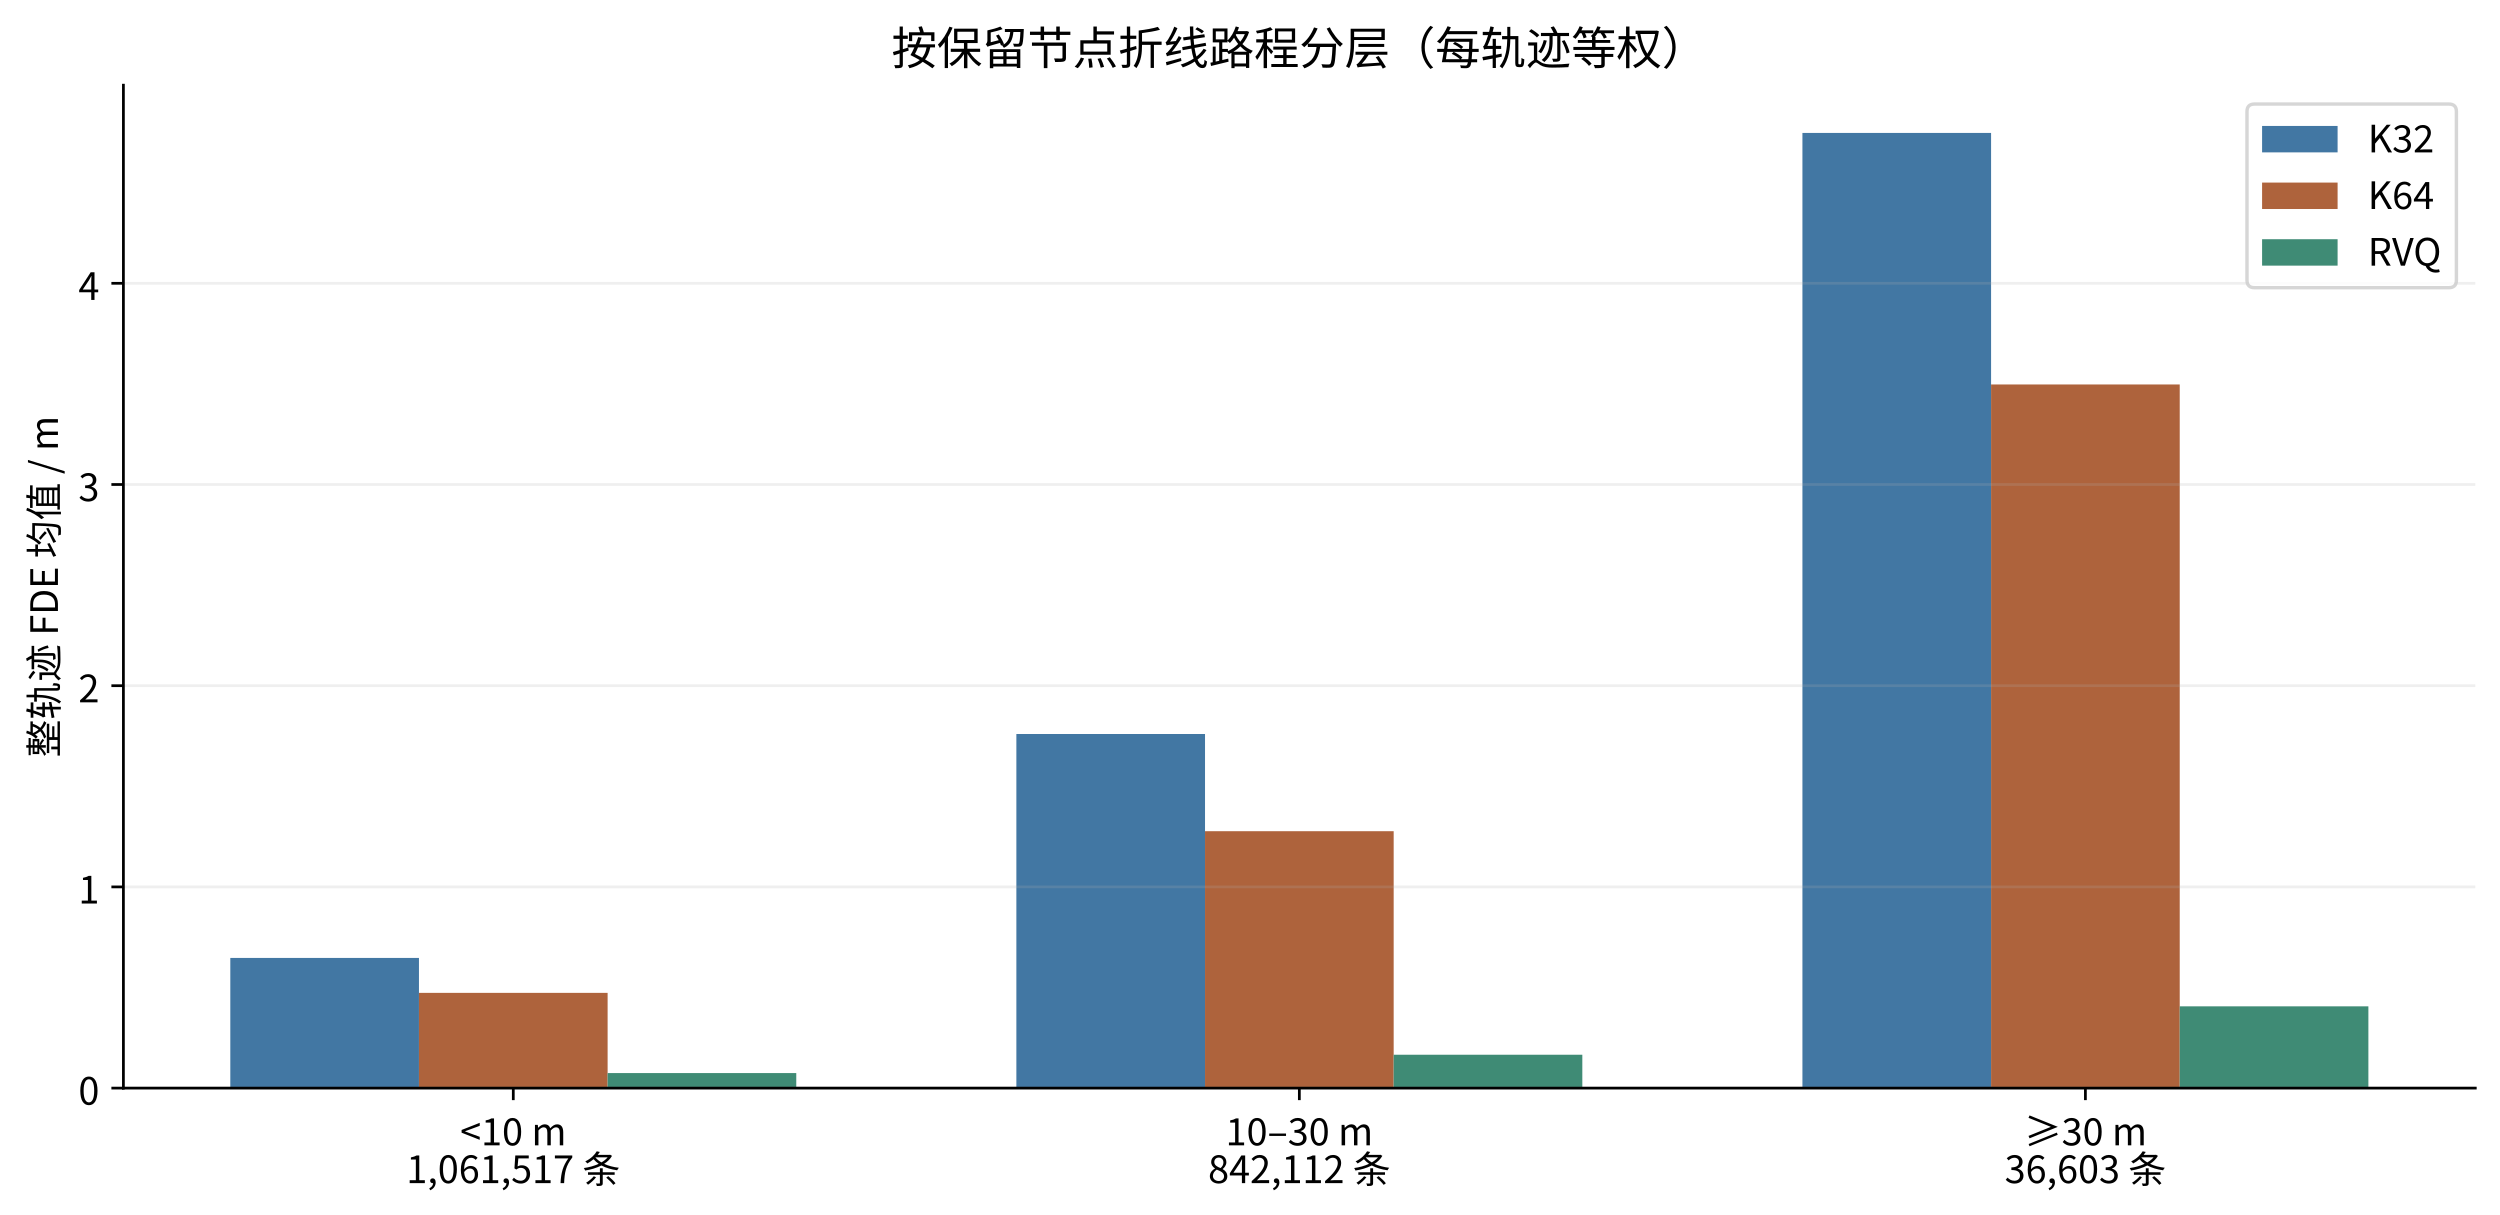
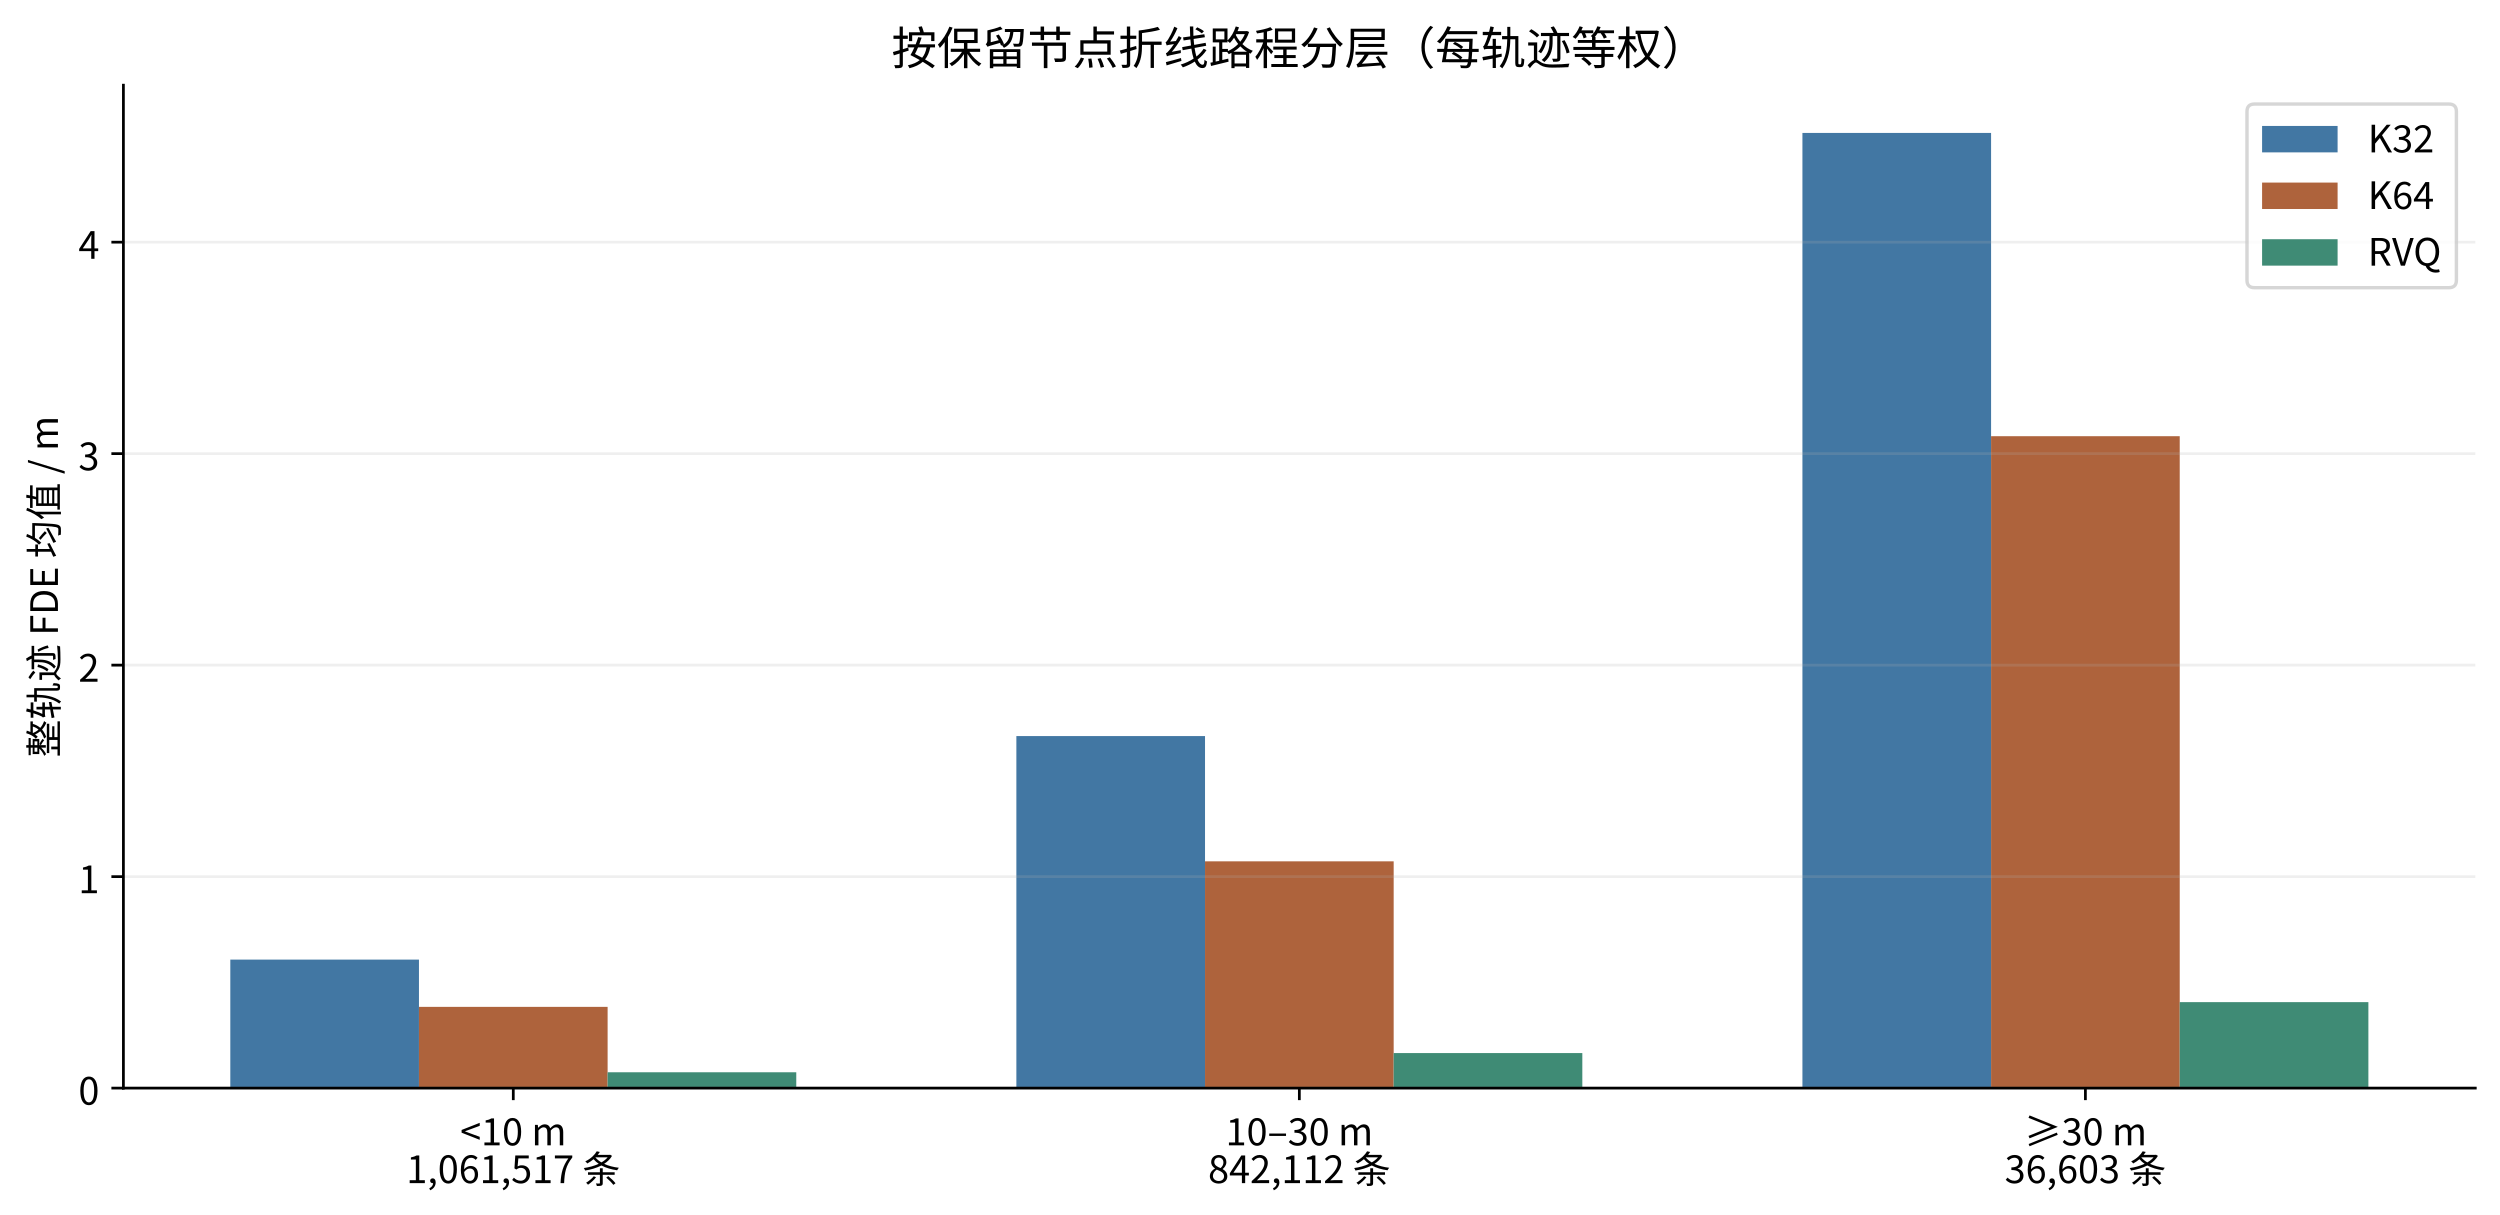
<svg xmlns="http://www.w3.org/2000/svg" xmlns:xlink="http://www.w3.org/1999/xlink" width="728.4pt" height="354pt" viewBox="0 0 728.4 354" version="1.1">
  <defs>
    <style type="text/css">*{stroke-linejoin: round; stroke-linecap: butt}</style>
  </defs>
  <g id="figure_1">
    <g id="patch_1">
      <path d="M 0 354  L 728.4 354  L 728.4 0  L 0 0  z " style="fill: #ffffff" />
    </g>
    <g id="axes_1">
      <g id="patch_2">
        <path d="M 35.955 317.03  L 721.2 317.03  L 721.2 24.816  L 35.955 24.816  z " style="fill: #ffffff" />
      </g>
      <g id="patch_3">
-         <path d="M 67.102 317.03  L 122.068 317.03  L 122.068 279.1  L 67.102 279.1  z " clip-path="url(#p70d220ef58)" style="fill: #4277a3" />
+         <path d="M 67.102 317.03  L 122.068 317.03  L 122.068 279.591  L 67.102 279.591  z " clip-path="url(#p45d9bda722)" style="fill: #4277a3" />
      </g>
      <g id="patch_4">
-         <path d="M 296.128 317.03  L 351.094 317.03  L 351.094 213.856  L 296.128 213.856  z " clip-path="url(#p70d220ef58)" style="fill: #4277a3" />
+         <path d="M 296.128 317.03  L 351.094 317.03  L 351.094 214.469  L 296.128 214.469  z " clip-path="url(#p45d9bda722)" style="fill: #4277a3" />
      </g>
      <g id="patch_5">
-         <path d="M 525.154 317.03  L 580.12 317.03  L 580.12 38.731  L 525.154 38.731  z " clip-path="url(#p70d220ef58)" style="fill: #4277a3" />
+         <path d="M 525.154 317.03  L 580.12 317.03  L 580.12 38.731  L 525.154 38.731  z " clip-path="url(#p45d9bda722)" style="fill: #4277a3" />
      </g>
      <g id="patch_6">
-         <path d="M 122.068 317.03  L 177.035 317.03  L 177.035 289.278  L 122.068 289.278  z " clip-path="url(#p70d220ef58)" style="fill: #ae633c" />
+         <path d="M 122.068 317.03  L 177.035 317.03  L 177.035 293.37  L 122.068 293.37  z " clip-path="url(#p45d9bda722)" style="fill: #ae633c" />
      </g>
      <g id="patch_7">
-         <path d="M 351.094 317.03  L 406.06 317.03  L 406.06 242.186  L 351.094 242.186  z " clip-path="url(#p70d220ef58)" style="fill: #ae633c" />
+         <path d="M 351.094 317.03  L 406.06 317.03  L 406.06 250.959  L 351.094 250.959  z " clip-path="url(#p45d9bda722)" style="fill: #ae633c" />
      </g>
      <g id="patch_8">
-         <path d="M 580.12 317.03  L 635.086 317.03  L 635.086 112.017  L 580.12 112.017  z " clip-path="url(#p70d220ef58)" style="fill: #ae633c" />
+         <path d="M 580.12 317.03  L 635.086 317.03  L 635.086 127.097  L 580.12 127.097  z " clip-path="url(#p45d9bda722)" style="fill: #ae633c" />
      </g>
      <g id="patch_9">
-         <path d="M 177.035 317.03  L 232.001 317.03  L 232.001 312.643  L 177.035 312.643  z " clip-path="url(#p70d220ef58)" style="fill: #3f8b75" />
+         <path d="M 177.035 317.03  L 232.001 317.03  L 232.001 312.419  L 177.035 312.419  z " clip-path="url(#p45d9bda722)" style="fill: #3f8b75" />
      </g>
      <g id="patch_10">
-         <path d="M 406.06 317.03  L 461.026 317.03  L 461.026 307.31  L 406.06 307.31  z " clip-path="url(#p70d220ef58)" style="fill: #3f8b75" />
+         <path d="M 406.06 317.03  L 461.026 317.03  L 461.026 306.813  L 406.06 306.813  z " clip-path="url(#p45d9bda722)" style="fill: #3f8b75" />
      </g>
      <g id="patch_11">
-         <path d="M 635.086 317.03  L 690.052 317.03  L 690.052 293.197  L 635.086 293.197  z " clip-path="url(#p70d220ef58)" style="fill: #3f8b75" />
+         <path d="M 635.086 317.03  L 690.052 317.03  L 690.052 291.979  L 635.086 291.979  z " clip-path="url(#p45d9bda722)" style="fill: #3f8b75" />
      </g>
      <g id="matplotlib.axis_1">
        <g id="xtick_1">
          <g id="line2d_1">
            <defs>
-               <path id="mc165986321" d="M 0 0  L 0 3.5  " style="stroke: #000000; stroke-width: 0.8" />
+               <path id="m6e697186c0" d="M 0 0  L 0 3.5  " style="stroke: #000000; stroke-width: 0.8" />
            </defs>
            <g>
-               <use xlink:href="#mc165986321" x="149.551" y="317.03" style="stroke: #000000; stroke-width: 0.8" />
+               <use xlink:href="#m6e697186c0" x="149.551" y="317.03" style="stroke: #000000; stroke-width: 0.8" />
            </g>
          </g>
          <g id="text_1">
            <text style="font-size: 11px; font-family: 'Noto Sans CJK SC'" transform="translate(134.0689 333.7095)">&lt;10 m</text>
            <text style="font-size: 11px; font-family: 'Noto Sans CJK SC'" transform="translate(118.3939 344.7095)">1,061,517 条</text>
          </g>
        </g>
        <g id="xtick_2">
          <g id="line2d_2">
            <g>
-               <use xlink:href="#mc165986321" x="378.577" y="317.03" style="stroke: #000000; stroke-width: 0.8" />
+               <use xlink:href="#m6e697186c0" x="378.577" y="317.03" style="stroke: #000000; stroke-width: 0.8" />
            </g>
          </g>
          <g id="text_2">
            <text style="font-size: 11px; font-family: 'Noto Sans CJK SC'" transform="translate(357.0944 333.7095)">10–30 m</text>
            <text style="font-size: 11px; font-family: 'Noto Sans CJK SC'" transform="translate(352.0009 344.7095)">842,112 条</text>
          </g>
        </g>
        <g id="xtick_3">
          <g id="line2d_3">
            <g>
-               <use xlink:href="#mc165986321" x="607.603" y="317.03" style="stroke: #000000; stroke-width: 0.8" />
+               <use xlink:href="#m6e697186c0" x="607.603" y="317.03" style="stroke: #000000; stroke-width: 0.8" />
            </g>
          </g>
          <g id="text_3">
            <text style="font-size: 11px; font-family: 'Noto Sans CJK SC'" transform="translate(589.6728 333.7095)">≥30 m</text>
            <text style="font-size: 11px; font-family: 'Noto Sans CJK SC'" transform="translate(584.0791 344.7095)">36,603 条</text>
          </g>
        </g>
      </g>
      <g id="matplotlib.axis_2">
        <g id="ytick_1">
          <g id="line2d_4">
-             <path d="M 35.955 317.03  L 721.2 317.03  " clip-path="url(#p70d220ef58)" style="fill: none; stroke: #b0b0b0; stroke-opacity: 0.2; stroke-width: 0.8; stroke-linecap: square" />
+             <path d="M 35.955 317.03  L 721.2 317.03  " clip-path="url(#p45d9bda722)" style="fill: none; stroke: #b0b0b0; stroke-opacity: 0.2; stroke-width: 0.8; stroke-linecap: square" />
          </g>
          <g id="line2d_5">
            <defs>
-               <path id="mec64548129" d="M 0 0  L -3.5 0  " style="stroke: #000000; stroke-width: 0.8" />
+               <path id="m1314288f31" d="M 0 0  L -3.5 0  " style="stroke: #000000; stroke-width: 0.8" />
            </defs>
            <g>
-               <use xlink:href="#mec64548129" x="35.955" y="317.03" style="stroke: #000000; stroke-width: 0.8" />
+               <use xlink:href="#m1314288f31" x="35.955" y="317.03" style="stroke: #000000; stroke-width: 0.8" />
            </g>
          </g>
          <g id="text_4">
            <text style="font-size: 11px; font-family: 'Noto Sans CJK SC'; text-anchor: end" x="28.955" y="321.87" transform="rotate(-0 28.95469 321.8695)">0</text>
          </g>
        </g>
        <g id="ytick_2">
          <g id="line2d_6">
-             <path d="M 35.955 258.408  L 721.2 258.408  " clip-path="url(#p70d220ef58)" style="fill: none; stroke: #b0b0b0; stroke-opacity: 0.2; stroke-width: 0.8; stroke-linecap: square" />
+             <path d="M 35.955 255.411  L 721.2 255.411  " clip-path="url(#p45d9bda722)" style="fill: none; stroke: #b0b0b0; stroke-opacity: 0.2; stroke-width: 0.8; stroke-linecap: square" />
          </g>
          <g id="line2d_7">
            <g>
-               <use xlink:href="#mec64548129" x="35.955" y="258.408" style="stroke: #000000; stroke-width: 0.8" />
+               <use xlink:href="#m1314288f31" x="35.955" y="255.411" style="stroke: #000000; stroke-width: 0.8" />
            </g>
          </g>
          <g id="text_5">
-             <text style="font-size: 11px; font-family: 'Noto Sans CJK SC'; text-anchor: end" x="28.955" y="263.248" transform="rotate(-0 28.95469 263.2484)">1</text>
+             <text style="font-size: 11px; font-family: 'Noto Sans CJK SC'; text-anchor: end" x="28.955" y="260.251" transform="rotate(-0 28.95469 260.2513)">1</text>
          </g>
        </g>
        <g id="ytick_3">
          <g id="line2d_8">
-             <path d="M 35.955 199.787  L 721.2 199.787  " clip-path="url(#p70d220ef58)" style="fill: none; stroke: #b0b0b0; stroke-opacity: 0.2; stroke-width: 0.8; stroke-linecap: square" />
+             <path d="M 35.955 193.793  L 721.2 193.793  " clip-path="url(#p45d9bda722)" style="fill: none; stroke: #b0b0b0; stroke-opacity: 0.2; stroke-width: 0.8; stroke-linecap: square" />
          </g>
          <g id="line2d_9">
            <g>
-               <use xlink:href="#mec64548129" x="35.955" y="199.787" style="stroke: #000000; stroke-width: 0.8" />
+               <use xlink:href="#m1314288f31" x="35.955" y="193.793" style="stroke: #000000; stroke-width: 0.8" />
            </g>
          </g>
          <g id="text_6">
-             <text style="font-size: 11px; font-family: 'Noto Sans CJK SC'; text-anchor: end" x="28.955" y="204.627" transform="rotate(-0 28.95469 204.6273)">2</text>
+             <text style="font-size: 11px; font-family: 'Noto Sans CJK SC'; text-anchor: end" x="28.955" y="198.633" transform="rotate(-0 28.95469 198.6331)">2</text>
          </g>
        </g>
        <g id="ytick_4">
          <g id="line2d_10">
-             <path d="M 35.955 141.166  L 721.2 141.166  " clip-path="url(#p70d220ef58)" style="fill: none; stroke: #b0b0b0; stroke-opacity: 0.2; stroke-width: 0.8; stroke-linecap: square" />
+             <path d="M 35.955 132.175  L 721.2 132.175  " clip-path="url(#p45d9bda722)" style="fill: none; stroke: #b0b0b0; stroke-opacity: 0.2; stroke-width: 0.8; stroke-linecap: square" />
          </g>
          <g id="line2d_11">
            <g>
-               <use xlink:href="#mec64548129" x="35.955" y="141.166" style="stroke: #000000; stroke-width: 0.8" />
+               <use xlink:href="#m1314288f31" x="35.955" y="132.175" style="stroke: #000000; stroke-width: 0.8" />
            </g>
          </g>
          <g id="text_7">
-             <text style="font-size: 11px; font-family: 'Noto Sans CJK SC'; text-anchor: end" x="28.955" y="146.006" transform="rotate(-0 28.95469 146.0062)">3</text>
+             <text style="font-size: 11px; font-family: 'Noto Sans CJK SC'; text-anchor: end" x="28.955" y="137.015" transform="rotate(-0 28.95469 137.0149)">3</text>
          </g>
        </g>
        <g id="ytick_5">
          <g id="line2d_12">
-             <path d="M 35.955 82.545  L 721.2 82.545  " clip-path="url(#p70d220ef58)" style="fill: none; stroke: #b0b0b0; stroke-opacity: 0.2; stroke-width: 0.8; stroke-linecap: square" />
+             <path d="M 35.955 70.557  L 721.2 70.557  " clip-path="url(#p45d9bda722)" style="fill: none; stroke: #b0b0b0; stroke-opacity: 0.2; stroke-width: 0.8; stroke-linecap: square" />
          </g>
          <g id="line2d_13">
            <g>
-               <use xlink:href="#mec64548129" x="35.955" y="82.545" style="stroke: #000000; stroke-width: 0.8" />
+               <use xlink:href="#m1314288f31" x="35.955" y="70.557" style="stroke: #000000; stroke-width: 0.8" />
            </g>
          </g>
          <g id="text_8">
-             <text style="font-size: 11px; font-family: 'Noto Sans CJK SC'; text-anchor: end" x="28.955" y="87.385" transform="rotate(-0 28.95469 87.38505)">4</text>
+             <text style="font-size: 11px; font-family: 'Noto Sans CJK SC'; text-anchor: end" x="28.955" y="75.397" transform="rotate(-0 28.95469 75.39663)">4</text>
          </g>
        </g>
        <g id="text_9">
          <text style="font-size: 11px; font-family: 'Noto Sans CJK SC'; text-anchor: middle" x="16.88" y="170.923" transform="rotate(-90 16.88 170.9228)">整轨迹 FDE 均值 / m</text>
        </g>
      </g>
      <g id="patch_12">
        <path d="M 35.955 317.03  L 35.955 24.816  " style="fill: none; stroke: #000000; stroke-width: 0.8; stroke-linejoin: miter; stroke-linecap: square" />
      </g>
      <g id="patch_13">
        <path d="M 35.955 317.03  L 721.2 317.03  " style="fill: none; stroke: #000000; stroke-width: 0.8; stroke-linejoin: miter; stroke-linecap: square" />
      </g>
      <g id="text_10">
        <text style="font-size: 13.2px; font-family: 'Noto Sans CJK SC'; text-anchor: middle" x="378.577" y="18.816" transform="rotate(-0 378.5771 18.816)">按保留节点折线路程分层（每轨迹等权）</text>
      </g>
      <g id="legend_1">
        <g id="patch_14">
          <path d="M 656.882 83.821  L 713.5 83.821  Q 715.7 83.821 715.7 81.621  L 715.7 32.516  Q 715.7 30.316 713.5 30.316  L 656.882 30.316  Q 654.682 30.316 654.682 32.516  L 654.682 81.621  Q 654.682 83.821 656.882 83.821  z " style="fill: #ffffff; opacity: 0.8; stroke: #cccccc; stroke-linejoin: miter" />
        </g>
        <g id="patch_15">
          <path d="M 659.082 44.396  L 681.082 44.396  L 681.082 36.696  L 659.082 36.696  z " style="fill: #4277a3" />
        </g>
        <g id="text_11">
          <text style="font-size: 11px; font-family: 'Noto Sans CJK SC'; text-anchor: start" x="689.882" y="44.396" transform="rotate(-0 689.8822 44.396)">K32</text>
        </g>
        <g id="patch_16">
          <path d="M 659.082 60.896  L 681.082 60.896  L 681.082 53.196  L 659.082 53.196  z " style="fill: #ae633c" />
        </g>
        <g id="text_12">
          <text style="font-size: 11px; font-family: 'Noto Sans CJK SC'; text-anchor: start" x="689.882" y="60.896" transform="rotate(-0 689.8822 60.896)">K64</text>
        </g>
        <g id="patch_17">
          <path d="M 659.082 77.396  L 681.082 77.396  L 681.082 69.696  L 659.082 69.696  z " style="fill: #3f8b75" />
        </g>
        <g id="text_13">
          <text style="font-size: 11px; font-family: 'Noto Sans CJK SC'; text-anchor: start" x="689.882" y="77.396" transform="rotate(-0 689.8822 77.396)">RVQ</text>
        </g>
      </g>
    </g>
  </g>
  <defs>
-     <clipPath id="p70d220ef58">
+     <clipPath id="p45d9bda722">
      <rect x="35.955" y="24.816" width="685.245" height="292.214" />
    </clipPath>
  </defs>
</svg>
